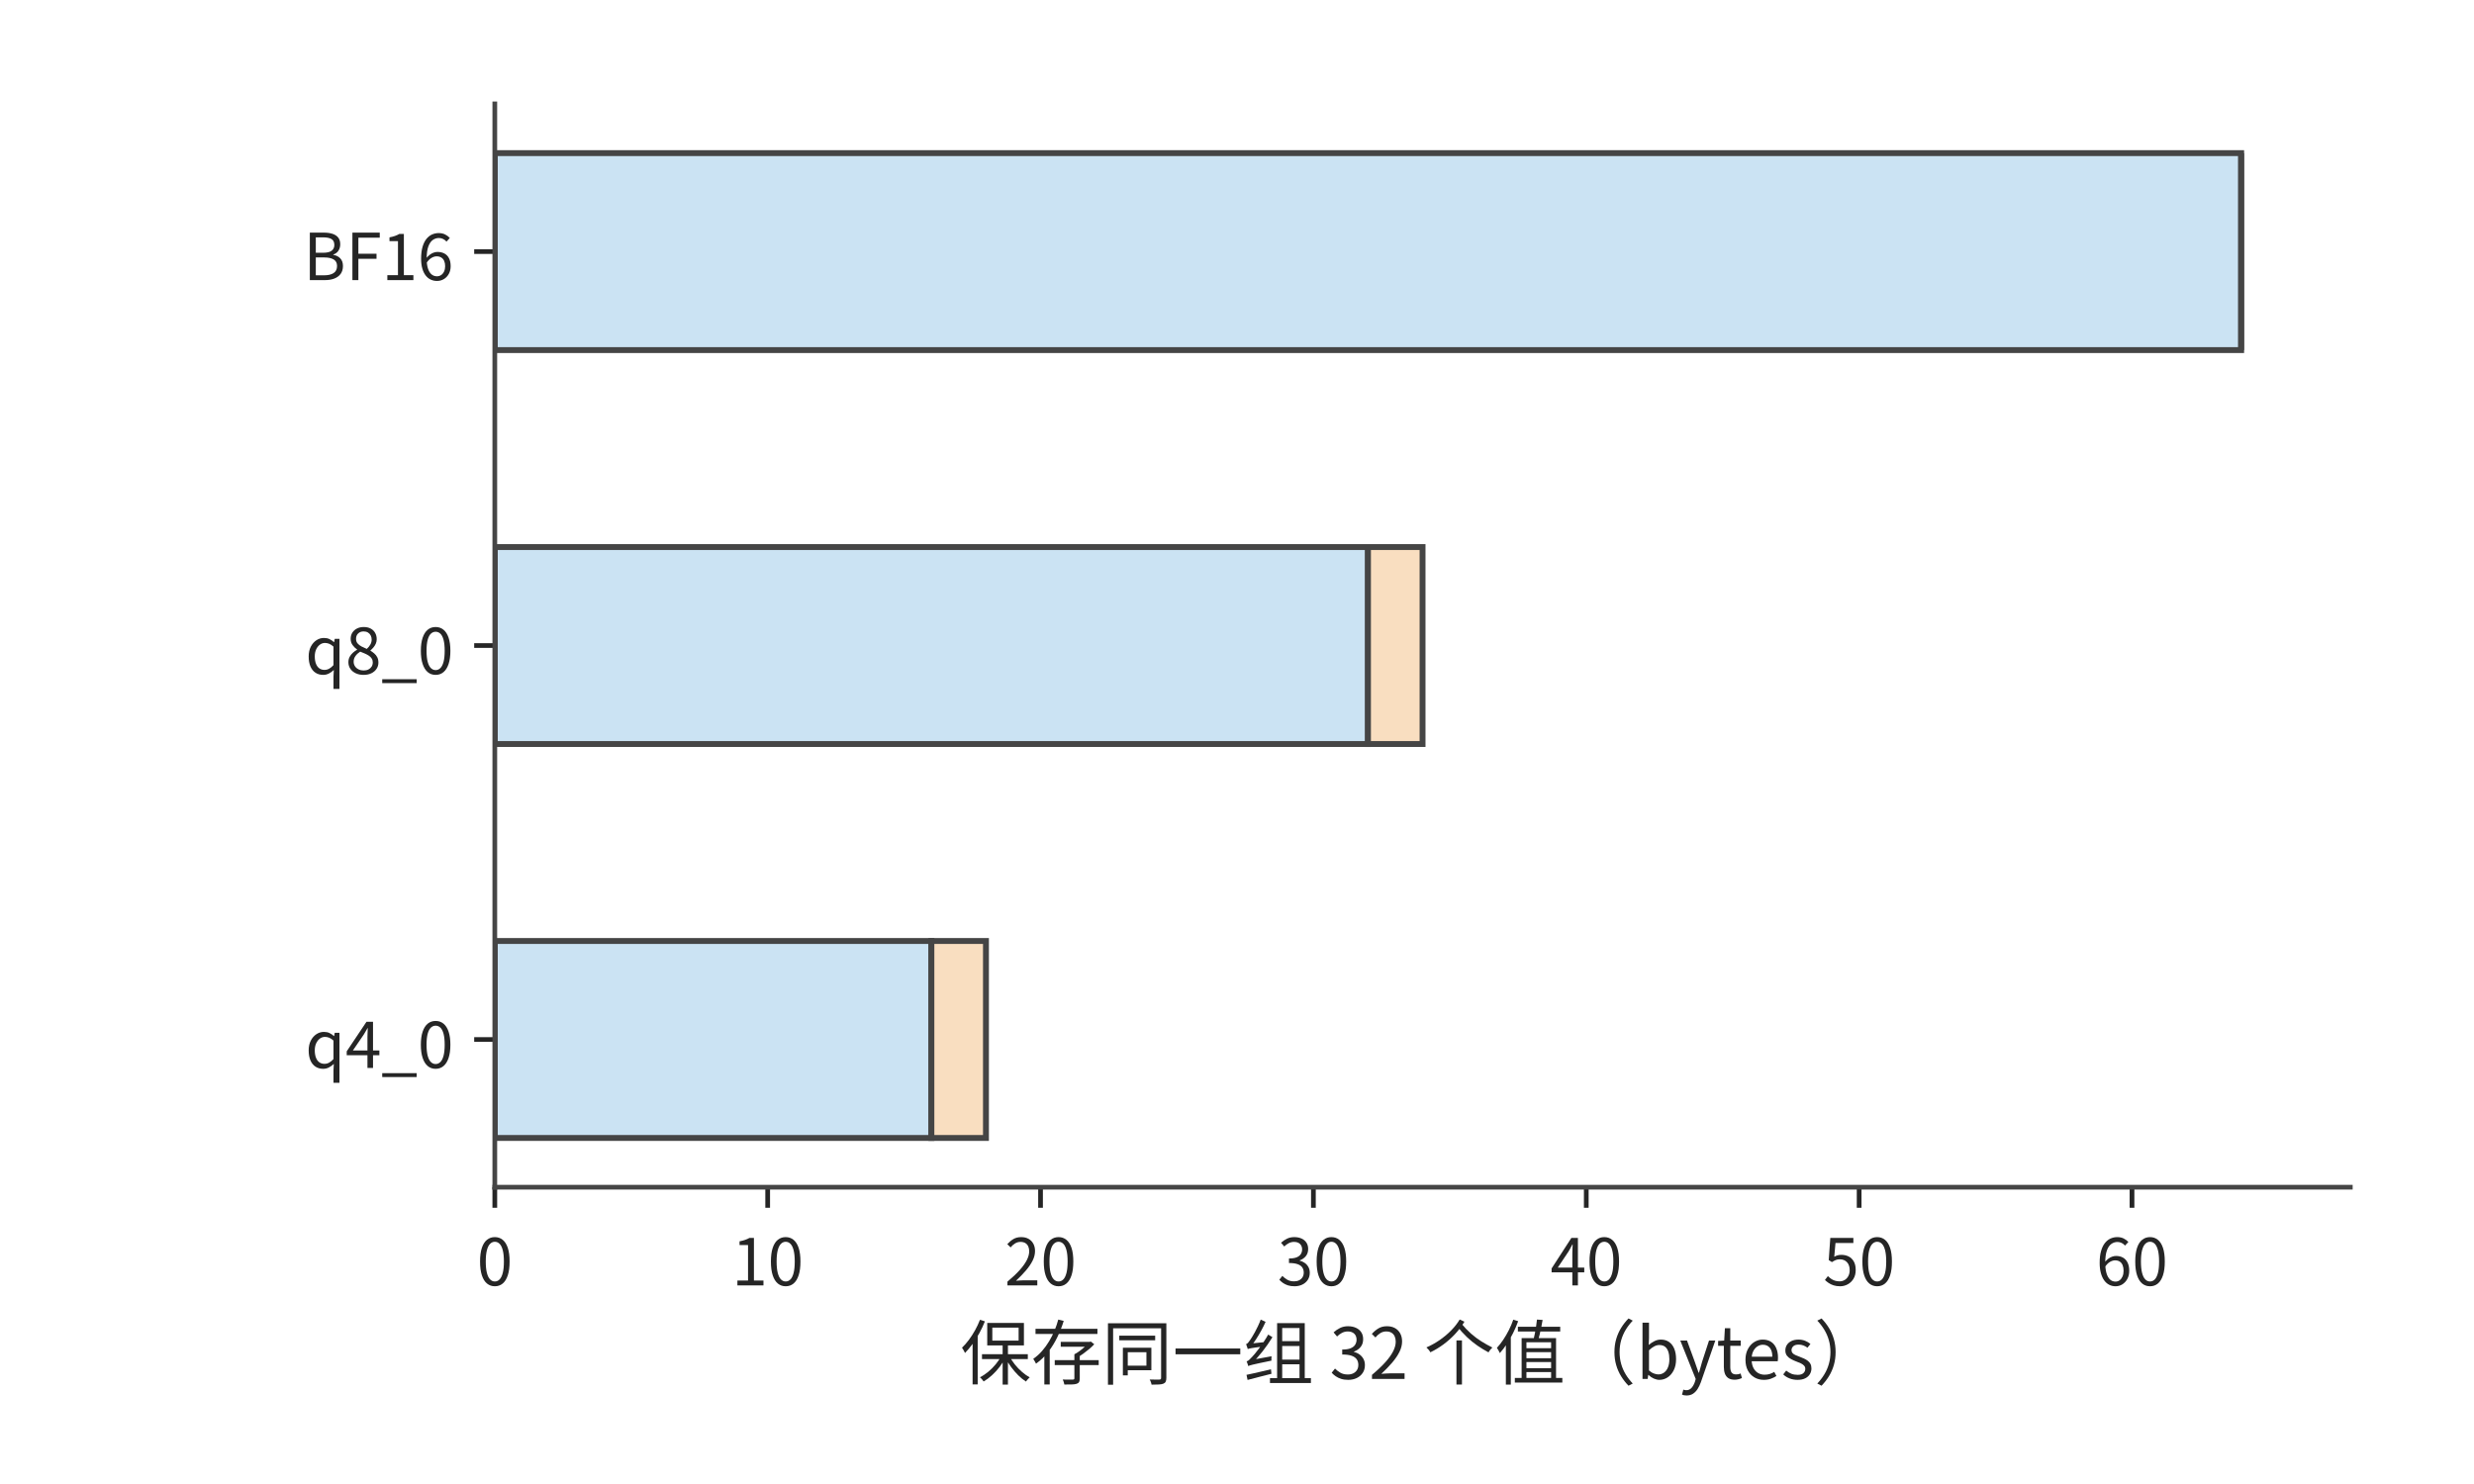
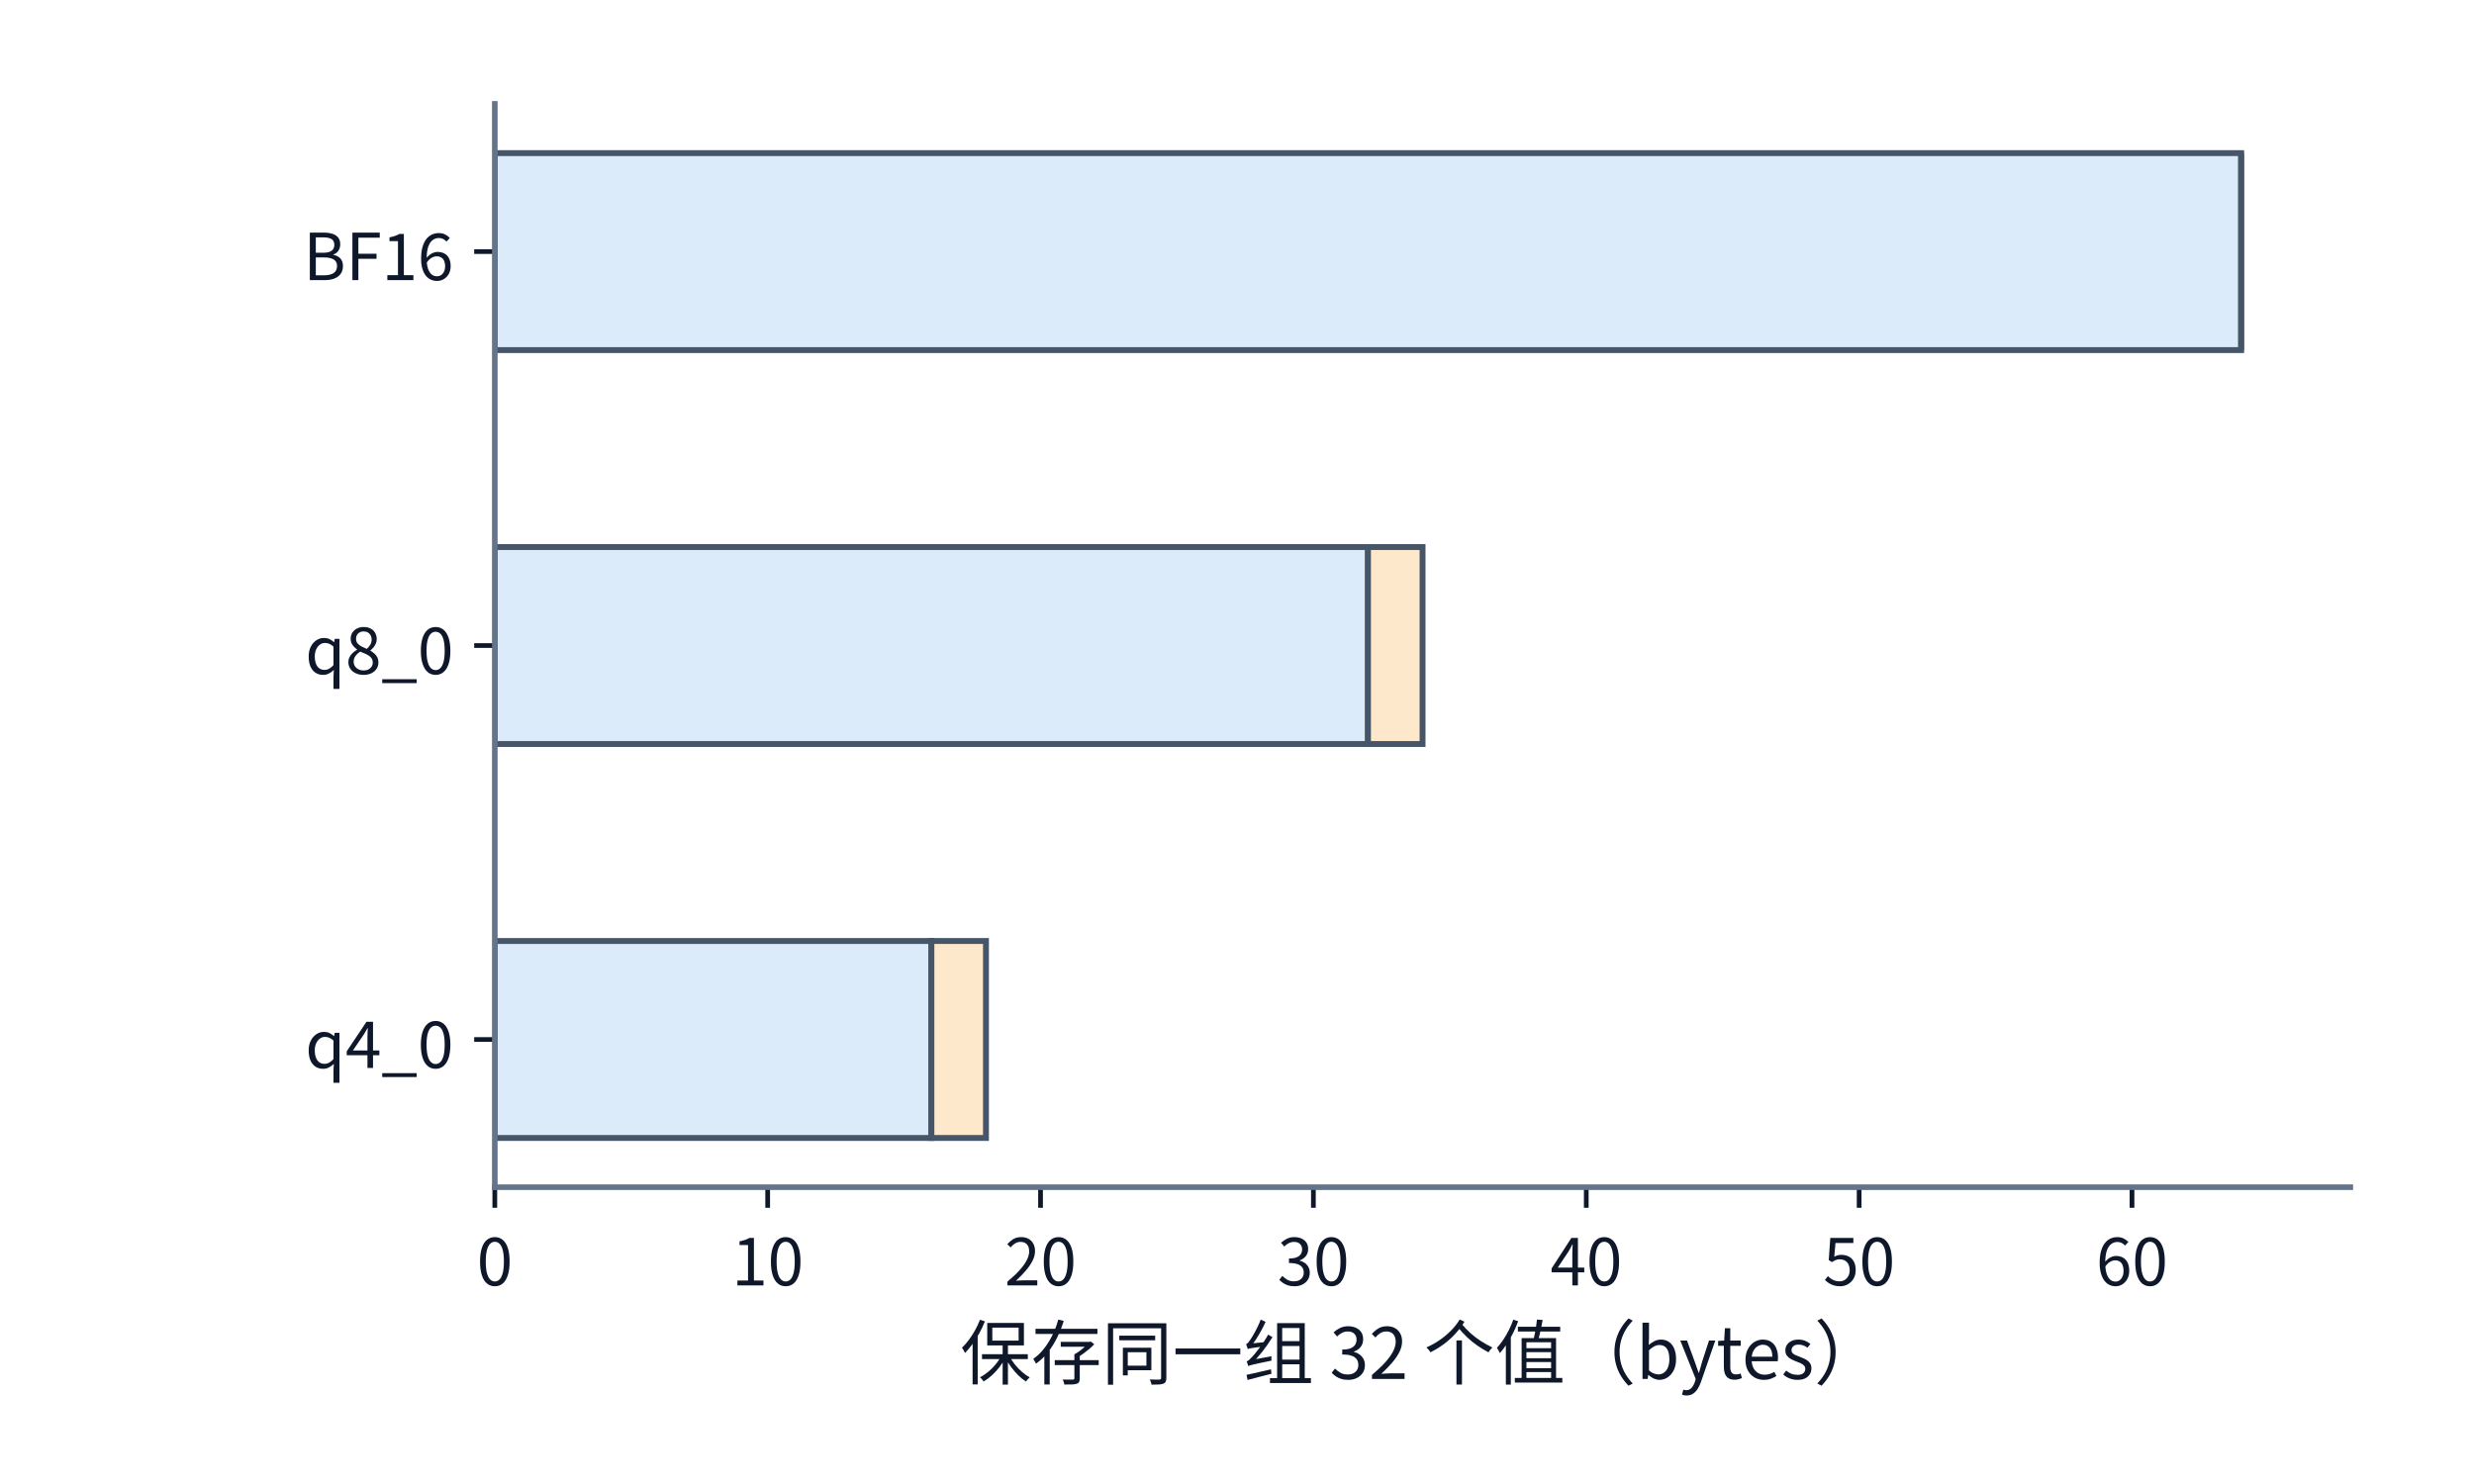
<svg xmlns="http://www.w3.org/2000/svg" xmlns:xlink="http://www.w3.org/1999/xlink" width="420pt" height="252pt" viewBox="0 0 420 252" version="1.1">
  <defs>
    <style type="text/css">*{stroke-linejoin: round; stroke-linecap: butt}</style>
  </defs>
  <g id="figure_1">
    <g id="patch_1">
      <path d="M 0 252  L 420 252  L 420 0  L 0 0  z " style="fill: #ffffff" />
    </g>
    <g id="axes_1">
      <g id="patch_2">
        <path d="M 84 201.6  L 399 201.6  L 399 17.64  L 84 17.64  z " style="fill: #ffffff" />
      </g>
      <g id="patch_3">
-         <path d="M 84 26.002  L 380.471 26.002  L 380.471 59.449  L 84 59.449  z " clip-path="url(#p5c43a57683)" style="fill: #cbe3f3; stroke: #454545; stroke-linejoin: miter" />
+         <path d="M 84 26.002  L 380.471 26.002  L 380.471 59.449  L 84 59.449  z " clip-path="url(#p5c43a57683)" style="fill: #dcebfa; stroke: #475569; stroke-linejoin: miter" />
      </g>
      <g id="patch_4">
-         <path d="M 380.471 26.002  L 380.471 26.002  L 380.471 59.449  L 380.471 59.449  z " clip-path="url(#p5c43a57683)" style="fill: #f9dec0; stroke: #454545; stroke-linejoin: miter" />
+         <path d="M 380.471 26.002  L 380.471 26.002  L 380.471 59.449  L 380.471 59.449  z " clip-path="url(#p5c43a57683)" style="fill: #fde8cc; stroke: #475569; stroke-linejoin: miter" />
      </g>
      <g id="patch_5">
-         <path d="M 84 92.896  L 232.235 92.896  L 232.235 126.344  L 84 126.344  z " clip-path="url(#p5c43a57683)" style="fill: #cbe3f3; stroke: #454545; stroke-linejoin: miter" />
+         <path d="M 84 92.896  L 232.235 92.896  L 232.235 126.344  L 84 126.344  z " clip-path="url(#p5c43a57683)" style="fill: #dcebfa; stroke: #475569; stroke-linejoin: miter" />
      </g>
      <g id="patch_6">
-         <path d="M 232.235 92.896  L 241.5 92.896  L 241.5 126.344  L 232.235 126.344  z " clip-path="url(#p5c43a57683)" style="fill: #f9dec0; stroke: #454545; stroke-linejoin: miter" />
+         <path d="M 232.235 92.896  L 241.5 92.896  L 241.5 126.344  L 232.235 126.344  z " clip-path="url(#p5c43a57683)" style="fill: #fde8cc; stroke: #475569; stroke-linejoin: miter" />
      </g>
      <g id="patch_7">
-         <path d="M 84 159.791  L 158.118 159.791  L 158.118 193.238  L 84 193.238  z " clip-path="url(#p5c43a57683)" style="fill: #cbe3f3; stroke: #454545; stroke-linejoin: miter" />
+         <path d="M 84 159.791  L 158.118 159.791  L 158.118 193.238  L 84 193.238  z " clip-path="url(#p5c43a57683)" style="fill: #dcebfa; stroke: #475569; stroke-linejoin: miter" />
      </g>
      <g id="patch_8">
-         <path d="M 158.118 159.791  L 167.382 159.791  L 167.382 193.238  L 158.118 193.238  z " clip-path="url(#p5c43a57683)" style="fill: #f9dec0; stroke: #454545; stroke-linejoin: miter" />
+         <path d="M 158.118 159.791  L 167.382 159.791  L 167.382 193.238  L 158.118 193.238  z " clip-path="url(#p5c43a57683)" style="fill: #fde8cc; stroke: #475569; stroke-linejoin: miter" />
      </g>
      <g id="matplotlib.axis_1">
        <g id="xtick_1">
          <g id="line2d_1">
            <defs>
-               <path id="mc25056cf30" d="M 0 0  L 0 3.5  " style="stroke: #252525; stroke-width: 0.8" />
+               <path id="m482b27ca8f" d="M 0 0  L 0 3.5  " style="stroke: #0f172a; stroke-width: 0.8" />
            </defs>
            <g>
-               <use xlink:href="#mc25056cf30" x="84" y="201.6" style="fill: #252525; stroke: #252525; stroke-width: 0.8" />
+               <use xlink:href="#m482b27ca8f" x="84" y="201.6" style="fill: #0f172a; stroke: #0f172a; stroke-width: 0.8" />
            </g>
          </g>
          <g id="text_1">
-             <g style="fill: #252525" transform="translate(80.9475 218.28) scale(0.11 -0.11)">
+             <g style="fill: #0f172a" transform="translate(80.9475 218.28) scale(0.11 -0.11)">
              <defs>
                <path id="SourceHanSansCN-Regular-11" d="M 1779 -83  Q 1338 -83 1008 185  Q 678 454 499 998  Q 320 1542 320 2362  Q 320 3181 499 3715  Q 678 4250 1008 4512  Q 1338 4774 1779 4774  Q 2227 4774 2553 4508  Q 2880 4243 3059 3712  Q 3238 3181 3238 2362  Q 3238 1542 3059 998  Q 2880 454 2553 185  Q 2227 -83 1779 -83  z M 1779 390  Q 2048 390 2249 595  Q 2451 800 2563 1238  Q 2675 1677 2675 2362  Q 2675 3046 2563 3478  Q 2451 3910 2249 4112  Q 2048 4314 1779 4314  Q 1517 4314 1312 4112  Q 1107 3910 995 3478  Q 883 3046 883 2362  Q 883 1677 995 1238  Q 1107 800 1312 595  Q 1517 390 1779 390  z " transform="scale(0.015625)" />
              </defs>
              <use xlink:href="#SourceHanSansCN-Regular-11" />
            </g>
          </g>
        </g>
        <g id="xtick_2">
          <g id="line2d_2">
            <g>
-               <use xlink:href="#mc25056cf30" x="130.324" y="201.6" style="fill: #252525; stroke: #252525; stroke-width: 0.8" />
+               <use xlink:href="#m482b27ca8f" x="130.324" y="201.6" style="fill: #0f172a; stroke: #0f172a; stroke-width: 0.8" />
            </g>
          </g>
          <g id="text_2">
-             <g style="fill: #252525" transform="translate(124.2185 218.28) scale(0.11 -0.11)">
+             <g style="fill: #0f172a" transform="translate(124.2185 218.28) scale(0.11 -0.11)">
              <defs>
                <path id="SourceHanSansCN-Regular-12" d="M 563 0  L 563 486  L 1613 486  L 1613 3987  L 774 3987  L 774 4358  Q 1088 4416 1321 4499  Q 1555 4582 1747 4691  L 2195 4691  L 2195 486  L 3136 486  L 3136 0  L 563 0  z " transform="scale(0.015625)" />
              </defs>
              <use xlink:href="#SourceHanSansCN-Regular-12" />
              <use xlink:href="#SourceHanSansCN-Regular-11" transform="translate(55.5 0)" />
            </g>
          </g>
        </g>
        <g id="xtick_3">
          <g id="line2d_3">
            <g>
-               <use xlink:href="#mc25056cf30" x="176.647" y="201.6" style="fill: #252525; stroke: #252525; stroke-width: 0.8" />
+               <use xlink:href="#m482b27ca8f" x="176.647" y="201.6" style="fill: #0f172a; stroke: #0f172a; stroke-width: 0.8" />
            </g>
          </g>
          <g id="text_3">
-             <g style="fill: #252525" transform="translate(170.5421 218.28) scale(0.11 -0.11)">
+             <g style="fill: #0f172a" transform="translate(170.5421 218.28) scale(0.11 -0.11)">
              <defs>
                <path id="SourceHanSansCN-Regular-13" d="M 282 0  L 282 371  Q 1030 998 1504 1529  Q 1978 2061 2205 2518  Q 2432 2976 2432 3373  Q 2432 3642 2339 3853  Q 2246 4064 2054 4182  Q 1862 4301 1568 4301  Q 1280 4301 1033 4147  Q 787 3994 595 3757  L 269 4077  Q 550 4390 873 4582  Q 1197 4774 1638 4774  Q 2061 4774 2365 4604  Q 2669 4435 2838 4124  Q 3008 3814 3008 3398  Q 3008 2925 2768 2445  Q 2528 1965 2105 1472  Q 1683 979 1126 461  Q 1312 474 1517 490  Q 1722 506 1894 506  L 3232 506  L 3232 0  L 282 0  z " transform="scale(0.015625)" />
              </defs>
              <use xlink:href="#SourceHanSansCN-Regular-13" />
              <use xlink:href="#SourceHanSansCN-Regular-11" transform="translate(55.5 0)" />
            </g>
          </g>
        </g>
        <g id="xtick_4">
          <g id="line2d_4">
            <g>
-               <use xlink:href="#mc25056cf30" x="222.971" y="201.6" style="fill: #252525; stroke: #252525; stroke-width: 0.8" />
+               <use xlink:href="#m482b27ca8f" x="222.971" y="201.6" style="fill: #0f172a; stroke: #0f172a; stroke-width: 0.8" />
            </g>
          </g>
          <g id="text_4">
-             <g style="fill: #252525" transform="translate(216.8656 218.28) scale(0.11 -0.11)">
+             <g style="fill: #0f172a" transform="translate(216.8656 218.28) scale(0.11 -0.11)">
              <defs>
                <path id="SourceHanSansCN-Regular-14" d="M 1683 -83  Q 1318 -83 1040 6  Q 762 96 550 243  Q 339 390 186 563  L 486 941  Q 691 730 969 566  Q 1248 403 1645 403  Q 1926 403 2140 508  Q 2355 614 2476 809  Q 2598 1005 2598 1274  Q 2598 1555 2460 1766  Q 2323 1978 2003 2096  Q 1683 2214 1139 2214  L 1139 2662  Q 1626 2662 1907 2780  Q 2189 2899 2313 3104  Q 2438 3309 2438 3558  Q 2438 3898 2227 4099  Q 2016 4301 1645 4301  Q 1363 4301 1116 4173  Q 870 4045 672 3846  L 358 4218  Q 627 4461 944 4617  Q 1261 4774 1664 4774  Q 2061 4774 2371 4636  Q 2682 4499 2858 4236  Q 3034 3974 3034 3603  Q 3034 3174 2803 2892  Q 2573 2611 2202 2477  L 2202 2445  Q 2477 2381 2701 2221  Q 2925 2061 3059 1817  Q 3194 1574 3194 1254  Q 3194 838 2989 537  Q 2784 237 2445 77  Q 2106 -83 1683 -83  z " transform="scale(0.015625)" />
              </defs>
              <use xlink:href="#SourceHanSansCN-Regular-14" />
              <use xlink:href="#SourceHanSansCN-Regular-11" transform="translate(55.5 0)" />
            </g>
          </g>
        </g>
        <g id="xtick_5">
          <g id="line2d_5">
            <g>
-               <use xlink:href="#mc25056cf30" x="269.294" y="201.6" style="fill: #252525; stroke: #252525; stroke-width: 0.8" />
+               <use xlink:href="#m482b27ca8f" x="269.294" y="201.6" style="fill: #0f172a; stroke: #0f172a; stroke-width: 0.8" />
            </g>
          </g>
          <g id="text_5">
-             <g style="fill: #252525" transform="translate(263.1891 218.28) scale(0.11 -0.11)">
+             <g style="fill: #0f172a" transform="translate(263.1891 218.28) scale(0.11 -0.11)">
              <defs>
                <path id="SourceHanSansCN-Regular-15" d="M 2176 0  L 2176 3200  Q 2176 3373 2189 3622  Q 2202 3872 2208 4051  L 2182 4051  Q 2093 3885 2000 3709  Q 1907 3533 1805 3360  L 736 1760  L 3354 1760  L 3354 1293  L 128 1293  L 128 1677  L 2080 4691  L 2726 4691  L 2726 0  L 2176 0  z " transform="scale(0.015625)" />
              </defs>
              <use xlink:href="#SourceHanSansCN-Regular-15" />
              <use xlink:href="#SourceHanSansCN-Regular-11" transform="translate(55.5 0)" />
            </g>
          </g>
        </g>
        <g id="xtick_6">
          <g id="line2d_6">
            <g>
-               <use xlink:href="#mc25056cf30" x="315.618" y="201.6" style="fill: #252525; stroke: #252525; stroke-width: 0.8" />
+               <use xlink:href="#m482b27ca8f" x="315.618" y="201.6" style="fill: #0f172a; stroke: #0f172a; stroke-width: 0.8" />
            </g>
          </g>
          <g id="text_6">
-             <g style="fill: #252525" transform="translate(309.5126 218.28) scale(0.11 -0.11)">
+             <g style="fill: #0f172a" transform="translate(309.5126 218.28) scale(0.11 -0.11)">
              <defs>
                <path id="SourceHanSansCN-Regular-16" d="M 1677 -83  Q 1312 -83 1033 6  Q 755 96 547 237  Q 339 378 173 538  L 467 922  Q 602 787 765 668  Q 928 550 1139 476  Q 1350 403 1619 403  Q 1894 403 2121 537  Q 2349 672 2483 921  Q 2618 1171 2618 1510  Q 2618 2010 2352 2294  Q 2086 2579 1645 2579  Q 1414 2579 1241 2508  Q 1069 2438 864 2304  L 550 2502  L 704 4691  L 2982 4691  L 2982 4192  L 1216 4192  L 1094 2835  Q 1248 2925 1417 2973  Q 1587 3021 1798 3021  Q 2189 3021 2509 2864  Q 2829 2707 3021 2374  Q 3213 2042 3213 1523  Q 3213 1011 2992 652  Q 2771 294 2419 105  Q 2067 -83 1677 -83  z " transform="scale(0.015625)" />
              </defs>
              <use xlink:href="#SourceHanSansCN-Regular-16" />
              <use xlink:href="#SourceHanSansCN-Regular-11" transform="translate(55.5 0)" />
            </g>
          </g>
        </g>
        <g id="xtick_7">
          <g id="line2d_7">
            <g>
-               <use xlink:href="#mc25056cf30" x="361.941" y="201.6" style="fill: #252525; stroke: #252525; stroke-width: 0.8" />
+               <use xlink:href="#m482b27ca8f" x="361.941" y="201.6" style="fill: #0f172a; stroke: #0f172a; stroke-width: 0.8" />
            </g>
          </g>
          <g id="text_7">
-             <g style="fill: #252525" transform="translate(355.8362 218.28) scale(0.11 -0.11)">
+             <g style="fill: #0f172a" transform="translate(355.8362 218.28) scale(0.11 -0.11)">
              <defs>
                <path id="SourceHanSansCN-Regular-17" d="M 1926 -83  Q 1594 -83 1306 61  Q 1018 205 806 496  Q 595 787 476 1222  Q 358 1658 358 2240  Q 358 2925 499 3411  Q 640 3898 883 4198  Q 1126 4499 1440 4636  Q 1754 4774 2093 4774  Q 2458 4774 2726 4640  Q 2995 4506 3194 4294  L 2861 3936  Q 2726 4102 2528 4198  Q 2330 4294 2118 4294  Q 1786 4294 1510 4099  Q 1235 3904 1072 3456  Q 909 3008 909 2240  Q 909 1638 1027 1222  Q 1146 806 1373 592  Q 1600 378 1926 378  Q 2157 378 2333 512  Q 2509 646 2614 886  Q 2720 1126 2720 1440  Q 2720 1760 2627 1993  Q 2534 2227 2348 2352  Q 2163 2477 1875 2477  Q 1651 2477 1388 2333  Q 1126 2189 890 1837  L 870 2298  Q 1018 2490 1197 2627  Q 1376 2765 1577 2838  Q 1779 2912 1971 2912  Q 2368 2912 2659 2749  Q 2950 2586 3113 2259  Q 3277 1933 3277 1440  Q 3277 986 3091 643  Q 2906 301 2602 109  Q 2298 -83 1926 -83  z " transform="scale(0.015625)" />
              </defs>
              <use xlink:href="#SourceHanSansCN-Regular-17" />
              <use xlink:href="#SourceHanSansCN-Regular-11" transform="translate(55.5 0)" />
            </g>
          </g>
        </g>
        <g id="text_8">
-           <g style="fill: #252525" transform="translate(163.0378 234.16) scale(0.12 -0.12)">
+           <g style="fill: #0f172a" transform="translate(163.0378 234.16) scale(0.12 -0.12)">
            <defs>
              <path id="SourceHanSansCN-Regular-2429" d="M 4307 3181  L 4307 -512  L 3827 -512  L 3827 3181  L 4307 3181  z M 6106 2240  L 6106 1798  L 1958 1798  L 1958 2240  L 6106 2240  z M 4448 2061  Q 4640 1677 4934 1309  Q 5229 941 5581 637  Q 5933 333 6278 141  Q 6227 96 6160 29  Q 6093 -38 6035 -108  Q 5978 -179 5939 -237  Q 5587 -13 5238 332  Q 4890 678 4589 1088  Q 4288 1498 4077 1920  L 4448 2061  z M 4096 1958  Q 3878 1517 3558 1097  Q 3238 678 2864 336  Q 2490 -6 2106 -230  Q 2067 -166 2009 -99  Q 1952 -32 1891 38  Q 1830 109 1773 154  Q 2150 339 2521 646  Q 2893 954 3203 1331  Q 3514 1709 3718 2099  L 4096 1958  z M 2893 3469  L 5274 3469  L 5274 4646  L 2893 4646  L 2893 3469  z M 5754 5075  L 5754 3034  L 2432 3034  L 2432 5075  L 5754 5075  z M 2221 5216  Q 2010 4678 1722 4153  Q 1434 3629 1101 3168  Q 768 2707 416 2349  Q 397 2406 349 2496  Q 301 2586 246 2678  Q 192 2771 147 2829  Q 467 3130 768 3536  Q 1069 3942 1328 4406  Q 1587 4870 1773 5357  L 2221 5216  z M 1107 -493  L 1107 3706  L 1555 4160  L 1568 4154  L 1568 -493  L 1107 -493  z " transform="scale(0.015625)" />
              <path id="SourceHanSansCN-Regular-2f8d" d="M 6125 1702  L 6125 1254  L 2144 1254  L 2144 1702  L 6125 1702  z M 5325 3360  L 5325 2918  L 2688 2918  L 2688 3360  L 5325 3360  z M 4410 58  Q 4410 -154 4355 -266  Q 4301 -378 4141 -435  Q 3974 -493 3702 -499  Q 3430 -506 3014 -506  Q 3002 -403 2960 -278  Q 2918 -154 2867 -51  Q 3078 -58 3267 -61  Q 3456 -64 3593 -61  Q 3731 -58 3789 -58  Q 3872 -51 3897 -25  Q 3923 0 3923 64  L 3923 2234  L 4410 2234  L 4410 58  z M 5318 3360  L 5414 3386  L 5722 3142  Q 5523 2925 5264 2707  Q 5005 2490 4729 2291  Q 4454 2093 4192 1946  Q 4141 2016 4064 2099  Q 3987 2182 3923 2234  Q 4160 2355 4403 2534  Q 4646 2714 4854 2906  Q 5062 3098 5197 3264  L 5197 3360  L 5318 3360  z M 6010 4538  L 6010 4077  L 403 4077  L 403 4538  L 6010 4538  z M 2957 5254  Q 2733 4525 2390 3808  Q 2048 3091 1568 2464  Q 1088 1837 448 1382  Q 422 1440 377 1520  Q 333 1600 285 1680  Q 237 1760 198 1818  Q 640 2125 995 2531  Q 1350 2938 1632 3408  Q 1914 3878 2122 4377  Q 2330 4877 2464 5376  L 2957 5254  z M 1690 2758  L 1690 -499  L 1203 -499  L 1203 2758  L 1690 2758  z " transform="scale(0.015625)" />
              <path id="SourceHanSansCN-Regular-284e" d="M 4838 3917  L 4838 3501  L 1587 3501  L 1587 3917  L 4838 3917  z M 2355 2829  L 2355 326  L 1914 326  L 1914 2829  L 2355 2829  z M 4493 2829  L 4493 787  L 2150 787  L 2150 1203  L 4045 1203  L 4045 2419  L 2150 2419  L 2150 2829  L 4493 2829  z M 5670 5043  L 5670 4589  L 1030 4589  L 1030 -525  L 563 -525  L 563 5043  L 5670 5043  z M 5850 96  Q 5850 -122 5789 -246  Q 5728 -371 5581 -429  Q 5440 -486 5181 -502  Q 4922 -518 4512 -518  Q 4506 -454 4477 -368  Q 4448 -282 4413 -195  Q 4378 -109 4339 -51  Q 4640 -58 4889 -58  Q 5139 -58 5222 -58  Q 5312 -51 5344 -16  Q 5376 19 5376 102  L 5376 5043  L 5850 5043  L 5850 96  z " transform="scale(0.015625)" />
              <path id="SourceHanSansCN-Regular-224c" d="M 6144 2758  L 6144 2234  L 282 2234  L 282 2758  L 6144 2758  z " transform="scale(0.015625)" />
              <path id="SourceHanSansCN-Regular-52d5" d="M 6138 70  L 6138 -371  L 2432 -371  L 2432 70  L 6138 70  z M 5421 3424  L 5421 2982  L 3328 2982  L 3328 3424  L 5421 3424  z M 5427 1754  L 5427 1325  L 3334 1325  L 3334 1754  L 5427 1754  z M 5581 5056  L 5581 -160  L 5107 -160  L 5107 4614  L 3539 4614  L 3539 -160  L 3078 -160  L 3078 5056  L 5581 5056  z M 467 1165  Q 454 1216 428 1293  Q 403 1370 374 1453  Q 346 1536 314 1594  Q 422 1613 547 1725  Q 672 1837 832 2016  Q 915 2099 1081 2300  Q 1248 2502 1453 2777  Q 1658 3053 1872 3369  Q 2086 3686 2272 4019  L 2656 3782  Q 2246 3117 1760 2496  Q 1274 1875 787 1414  L 787 1402  Q 787 1402 739 1379  Q 691 1357 627 1321  Q 563 1286 515 1244  Q 467 1203 467 1165  z M 442 1542  L 678 1709  L 2573 2054  Q 2560 1958 2560 1843  Q 2560 1728 2566 1658  Q 1914 1523 1520 1440  Q 1126 1357 915 1305  Q 704 1254 611 1225  Q 518 1197 467 1165  L 442 1542  z M 422 2707  Q 410 2752 381 2835  Q 352 2918 323 3004  Q 294 3091 269 3155  Q 358 3174 451 3280  Q 544 3386 653 3552  Q 704 3629 819 3811  Q 934 3994 1072 4246  Q 1210 4499 1347 4790  Q 1485 5082 1594 5376  L 2035 5171  Q 1856 4768 1638 4374  Q 1421 3981 1187 3616  Q 954 3251 710 2963  L 710 2950  Q 710 2950 668 2928  Q 627 2906 566 2864  Q 506 2822 464 2784  Q 422 2746 422 2707  z M 410 3053  L 640 3200  L 1920 3334  Q 1901 3245 1891 3133  Q 1882 3021 1888 2950  Q 1446 2893 1174 2854  Q 902 2816 752 2790  Q 602 2765 531 2745  Q 461 2726 422 2707  L 410 3053  z M 307 371  Q 589 429 947 509  Q 1306 589 1709 685  Q 2112 781 2522 877  L 2566 467  Q 1997 320 1424 176  Q 851 32 403 -90  L 307 371  z " transform="scale(0.015625)" />
              <path id="SourceHanSansCN-Regular-1" transform="scale(0.015625)" />
              <path id="SourceHanSansCN-Regular-2276" d="M 3667 5184  Q 3315 4602 2832 4080  Q 2349 3558 1773 3132  Q 1197 2707 582 2413  Q 525 2522 425 2643  Q 326 2765 224 2854  Q 832 3117 1398 3504  Q 1965 3891 2441 4371  Q 2918 4851 3238 5382  L 3667 5184  z M 3379 5030  Q 3808 4506 4262 4106  Q 4717 3706 5203 3402  Q 5690 3098 6202 2842  Q 6106 2765 6006 2643  Q 5907 2522 5850 2406  Q 5331 2682 4848 3014  Q 4365 3347 3897 3788  Q 3430 4230 2963 4819  L 3379 5030  z M 3443 3488  L 3443 -506  L 2944 -506  L 2944 3488  L 3443 3488  z " transform="scale(0.015625)" />
              <path id="SourceHanSansCN-Regular-2488" d="M 5939 4723  L 5939 4294  L 2106 4294  L 2106 4723  L 5939 4723  z M 6131 90  L 6131 -326  L 1830 -326  L 1830 90  L 6131 90  z M 5562 3699  L 5562 -26  L 5114 -26  L 5114 3322  L 2880 3322  L 2880 -26  L 2445 -26  L 2445 3699  L 5562 3699  z M 5216 2784  L 5216 2426  L 2746 2426  L 2746 2784  L 5216 2784  z M 5312 1875  L 5312 1530  L 2739 1530  L 2739 1875  L 5312 1875  z M 5229 973  L 5229 621  L 2739 621  L 2739 973  L 5229 973  z M 4346 5344  Q 4294 5037 4227 4704  Q 4160 4371 4089 4067  Q 4019 3763 3949 3533  L 3526 3584  Q 3590 3814 3648 4134  Q 3706 4454 3757 4780  Q 3808 5107 3834 5376  L 4346 5344  z M 2131 5229  Q 1939 4691 1676 4163  Q 1414 3635 1107 3171  Q 800 2707 474 2342  Q 448 2400 400 2489  Q 352 2579 301 2668  Q 250 2758 205 2816  Q 499 3130 774 3539  Q 1050 3949 1286 4416  Q 1523 4883 1690 5370  L 2131 5229  z M 1459 4147  L 1466 4141  L 1466 -512  L 1018 -512  L 1018 3693  L 1459 4147  z " transform="scale(0.015625)" />
              <path id="SourceHanSansCN-Regular-7463" d="M 4448 2432  Q 4448 3059 4605 3603  Q 4762 4147 5050 4617  Q 5338 5088 5722 5478  L 6106 5280  Q 5741 4902 5472 4457  Q 5203 4013 5059 3510  Q 4915 3008 4915 2432  Q 4915 1862 5059 1356  Q 5203 851 5472 409  Q 5741 -32 6106 -416  L 5722 -614  Q 5338 -218 5050 249  Q 4762 717 4605 1264  Q 4448 1811 4448 2432  z " transform="scale(0.015625)" />
              <path id="SourceHanSansCN-Regular-43" d="M 2118 -83  Q 1882 -83 1619 32  Q 1357 147 1133 358  L 1107 358  L 1056 0  L 589 0  L 589 5094  L 1178 5094  L 1178 3699  L 1152 3078  Q 1389 3283 1670 3424  Q 1952 3565 2246 3565  Q 2694 3565 3001 3344  Q 3309 3123 3469 2726  Q 3629 2330 3629 1792  Q 3629 1203 3414 780  Q 3200 358 2857 137  Q 2515 -83 2118 -83  z M 2022 410  Q 2310 410 2537 573  Q 2765 736 2893 1046  Q 3021 1357 3021 1786  Q 3021 2170 2928 2461  Q 2835 2752 2636 2912  Q 2438 3072 2099 3072  Q 1882 3072 1651 2950  Q 1421 2829 1178 2598  L 1178 768  Q 1402 570 1629 490  Q 1856 410 2022 410  z " transform="scale(0.015625)" />
              <path id="SourceHanSansCN-Regular-5a" d="M 646 -1498  Q 525 -1498 422 -1478  Q 320 -1459 237 -1421  L 358 -966  Q 422 -992 489 -1005  Q 557 -1018 621 -1018  Q 915 -1018 1104 -803  Q 1293 -589 1402 -269  L 1478 -6  L 83 3475  L 691 3475  L 1395 1549  Q 1478 1318 1564 1062  Q 1651 806 1741 563  L 1773 563  Q 1843 806 1916 1059  Q 1990 1312 2054 1549  L 2682 3475  L 3251 3475  L 1946 -294  Q 1824 -634 1651 -906  Q 1478 -1178 1235 -1338  Q 992 -1498 646 -1498  z " transform="scale(0.015625)" />
              <path id="SourceHanSansCN-Regular-55" d="M 1677 -70  Q 1312 -70 1094 77  Q 877 224 784 486  Q 691 749 691 1094  L 691 3002  L 173 3002  L 173 3443  L 723 3475  L 787 4595  L 1274 4595  L 1274 3475  L 2221 3475  L 2221 3002  L 1274 3002  L 1274 1082  Q 1274 755 1392 582  Q 1510 410 1811 410  Q 1907 410 2006 429  Q 2106 448 2208 499  L 2330 83  Q 2195 19 2022 -25  Q 1850 -70 1677 -70  z " transform="scale(0.015625)" />
              <path id="SourceHanSansCN-Regular-46" d="M 1997 -83  Q 1530 -83 1152 134  Q 774 352 553 758  Q 333 1165 333 1734  Q 333 2163 461 2499  Q 589 2835 809 3075  Q 1030 3315 1312 3440  Q 1594 3565 1888 3565  Q 2336 3565 2643 3366  Q 2950 3168 3113 2800  Q 3277 2432 3277 1933  Q 3277 1837 3270 1753  Q 3264 1670 3251 1600  L 755 1600  L 749 2016  L 2765 2016  Q 2765 2541 2537 2819  Q 2310 3098 1901 3098  Q 1658 3098 1424 2954  Q 1190 2810 1036 2512  Q 883 2214 890 1741  Q 896 1293 1056 989  Q 1216 685 1481 534  Q 1747 384 2061 384  Q 2317 384 2534 451  Q 2752 518 2938 640  L 3136 269  Q 2912 122 2630 19  Q 2349 -83 1997 -83  z " transform="scale(0.015625)" />
              <path id="SourceHanSansCN-Regular-54" d="M 1498 -83  Q 1114 -83 778 48  Q 442 179 205 410  L 474 755  Q 698 570 944 470  Q 1190 371 1517 371  Q 1862 371 2032 528  Q 2202 685 2202 915  Q 2202 1094 2086 1212  Q 1971 1331 1795 1414  Q 1619 1498 1421 1568  Q 1165 1664 928 1789  Q 691 1914 544 2102  Q 397 2291 397 2579  Q 397 2861 537 3081  Q 678 3302 947 3433  Q 1216 3565 1594 3565  Q 1914 3565 2192 3453  Q 2470 3341 2669 3168  L 2400 2829  Q 2221 2963 2025 3036  Q 1830 3110 1600 3110  Q 1267 3110 1110 2956  Q 954 2803 954 2605  Q 954 2451 1050 2342  Q 1146 2234 1315 2160  Q 1485 2086 1690 2010  Q 1901 1933 2089 1846  Q 2278 1760 2432 1641  Q 2586 1523 2672 1356  Q 2758 1190 2758 947  Q 2758 666 2614 429  Q 2470 192 2192 54  Q 1914 -83 1498 -83  z " transform="scale(0.015625)" />
              <path id="SourceHanSansCN-Regular-7464" d="M 1952 2432  Q 1952 1811 1795 1264  Q 1638 717 1350 249  Q 1062 -218 678 -614  L 294 -416  Q 659 -32 928 409  Q 1197 851 1341 1356  Q 1485 1862 1485 2432  Q 1485 3008 1341 3510  Q 1197 4013 928 4457  Q 659 4902 294 5280  L 678 5478  Q 1062 5088 1350 4617  Q 1638 4147 1795 3603  Q 1952 3059 1952 2432  z " transform="scale(0.015625)" />
            </defs>
            <use xlink:href="#SourceHanSansCN-Regular-2429" />
            <use xlink:href="#SourceHanSansCN-Regular-2f8d" transform="translate(100 0)" />
            <use xlink:href="#SourceHanSansCN-Regular-284e" transform="translate(200 0)" />
            <use xlink:href="#SourceHanSansCN-Regular-224c" transform="translate(300 0)" />
            <use xlink:href="#SourceHanSansCN-Regular-52d5" transform="translate(400 0)" />
            <use xlink:href="#SourceHanSansCN-Regular-1" transform="translate(500 0)" />
            <use xlink:href="#SourceHanSansCN-Regular-14" transform="translate(522.4062 0)" />
            <use xlink:href="#SourceHanSansCN-Regular-13" transform="translate(577.9062 0)" />
            <use xlink:href="#SourceHanSansCN-Regular-1" transform="translate(633.4062 0)" />
            <use xlink:href="#SourceHanSansCN-Regular-2276" transform="translate(655.8125 0)" />
            <use xlink:href="#SourceHanSansCN-Regular-2488" transform="translate(755.8125 0)" />
            <use xlink:href="#SourceHanSansCN-Regular-7463" transform="translate(855.8125 0)" />
            <use xlink:href="#SourceHanSansCN-Regular-43" transform="translate(955.8125 0)" />
            <use xlink:href="#SourceHanSansCN-Regular-5a" transform="translate(1017.203 0)" />
            <use xlink:href="#SourceHanSansCN-Regular-55" transform="translate(1069.297 0)" />
            <use xlink:href="#SourceHanSansCN-Regular-46" transform="translate(1105.5 0)" />
            <use xlink:href="#SourceHanSansCN-Regular-54" transform="translate(1160.906 0)" />
            <use xlink:href="#SourceHanSansCN-Regular-7464" transform="translate(1207.703 0)" />
          </g>
        </g>
      </g>
      <g id="matplotlib.axis_2">
        <g id="ytick_1">
          <g id="line2d_8">
            <defs>
-               <path id="mef55114493" d="M 0 0  L -3.5 0  " style="stroke: #252525; stroke-width: 0.8" />
+               <path id="m5db038af31" d="M 0 0  L -3.5 0  " style="stroke: #0f172a; stroke-width: 0.8" />
            </defs>
            <g>
-               <use xlink:href="#mef55114493" x="84" y="42.725" style="fill: #252525; stroke: #252525; stroke-width: 0.8" />
+               <use xlink:href="#m5db038af31" x="84" y="42.725" style="fill: #0f172a; stroke: #0f172a; stroke-width: 0.8" />
            </g>
          </g>
          <g id="text_9">
-             <g style="fill: #252525" transform="translate(51.49031 47.56546) scale(0.11 -0.11)">
+             <g style="fill: #0f172a" transform="translate(51.49031 47.56546) scale(0.11 -0.11)">
              <defs>
                <path id="SourceHanSansCN-Regular-23" d="M 646 0  L 646 4691  L 2035 4691  Q 2515 4691 2876 4576  Q 3238 4461 3443 4211  Q 3648 3962 3648 3546  Q 3648 3181 3472 2909  Q 3296 2637 2963 2528  L 2963 2496  Q 3398 2419 3657 2144  Q 3917 1869 3917 1395  Q 3917 928 3689 617  Q 3462 307 3062 153  Q 2662 0 2138 0  L 646 0  z M 1235 2701  L 1933 2701  Q 2541 2701 2803 2905  Q 3066 3110 3066 3469  Q 3066 3885 2787 4054  Q 2509 4224 1958 4224  L 1235 4224  L 1235 2701  z M 1235 474  L 2054 474  Q 2656 474 2995 698  Q 3334 922 3334 1395  Q 3334 1837 3001 2038  Q 2669 2240 2054 2240  L 1235 2240  L 1235 474  z " transform="scale(0.015625)" />
                <path id="SourceHanSansCN-Regular-27" d="M 646 0  L 646 4691  L 3347 4691  L 3347 4192  L 1235 4192  L 1235 2605  L 3027 2605  L 3027 2106  L 1235 2106  L 1235 0  L 646 0  z " transform="scale(0.015625)" />
                <path id="SourceHanSansCN-Regular-7786" d="M 563 0  L 563 486  L 1613 486  L 1613 3853  L 774 3853  L 774 4224  Q 1088 4282 1321 4365  Q 1555 4448 1747 4563  L 2195 4563  L 2195 486  L 3136 486  L 3136 0  L 563 0  z " transform="scale(0.015625)" />
                <path id="SourceHanSansCN-Regular-778b" d="M 1920 -83  Q 1581 -83 1293 51  Q 1005 186 793 461  Q 582 736 464 1149  Q 346 1562 346 2112  Q 346 2797 486 3280  Q 627 3763 870 4067  Q 1114 4371 1427 4508  Q 1741 4646 2080 4646  Q 2451 4646 2720 4508  Q 2989 4371 3181 4166  L 2854 3802  Q 2720 3968 2518 4064  Q 2317 4160 2106 4160  Q 1779 4160 1504 3968  Q 1229 3776 1062 3328  Q 896 2880 896 2112  Q 896 1549 1017 1161  Q 1139 774 1366 576  Q 1594 378 1914 378  Q 2144 378 2326 502  Q 2509 627 2614 851  Q 2720 1075 2720 1376  Q 2720 1677 2624 1894  Q 2528 2112 2339 2230  Q 2150 2349 1869 2349  Q 1645 2349 1382 2201  Q 1120 2054 883 1702  L 864 2163  Q 1011 2355 1190 2496  Q 1370 2637 1571 2710  Q 1773 2784 1958 2784  Q 2355 2784 2649 2627  Q 2944 2470 3104 2156  Q 3264 1843 3264 1376  Q 3264 941 3081 611  Q 2899 282 2592 99  Q 2285 -83 1920 -83  z " transform="scale(0.015625)" />
              </defs>
              <use xlink:href="#SourceHanSansCN-Regular-23" />
              <use xlink:href="#SourceHanSansCN-Regular-27" transform="translate(65.70312 0)" />
              <use xlink:href="#SourceHanSansCN-Regular-7786" transform="translate(120.9062 0)" />
              <use xlink:href="#SourceHanSansCN-Regular-778b" transform="translate(176.4062 0)" />
            </g>
          </g>
        </g>
        <g id="ytick_2">
          <g id="line2d_9">
            <g>
-               <use xlink:href="#mef55114493" x="84" y="109.62" style="fill: #252525; stroke: #252525; stroke-width: 0.8" />
+               <use xlink:href="#m5db038af31" x="84" y="109.62" style="fill: #0f172a; stroke: #0f172a; stroke-width: 0.8" />
            </g>
          </g>
          <g id="text_10">
-             <g style="fill: #252525" transform="translate(51.82031 114.46) scale(0.11 -0.11)">
+             <g style="fill: #0f172a" transform="translate(51.82031 114.46) scale(0.11 -0.11)">
              <defs>
                <path id="SourceHanSansCN-Regular-52" d="M 2790 -1466  L 2790 -230  L 2822 403  Q 2611 198 2345 57  Q 2080 -83 1773 -83  Q 1338 -83 1014 128  Q 691 339 515 745  Q 339 1152 339 1734  Q 339 2298 550 2707  Q 762 3117 1104 3341  Q 1446 3565 1843 3565  Q 2150 3565 2380 3459  Q 2611 3354 2842 3149  L 2854 3149  L 2912 3475  L 3379 3475  L 3379 -1466  L 2790 -1466  z M 1901 410  Q 2144 410 2361 528  Q 2579 646 2790 883  L 2790 2707  Q 2573 2906 2368 2989  Q 2163 3072 1946 3072  Q 1670 3072 1443 2902  Q 1216 2733 1078 2435  Q 941 2138 941 1741  Q 941 1325 1056 1024  Q 1171 723 1385 566  Q 1600 410 1901 410  z " transform="scale(0.015625)" />
                <path id="SourceHanSansCN-Regular-778d" d="M 1792 -83  Q 1357 -83 1017 77  Q 678 237 486 518  Q 294 800 294 1165  Q 294 1466 419 1699  Q 544 1933 742 2109  Q 941 2285 1152 2400  L 1152 2426  Q 896 2605 707 2864  Q 518 3123 518 3482  Q 518 3834 688 4096  Q 858 4358 1149 4502  Q 1440 4646 1805 4646  Q 2208 4646 2496 4492  Q 2784 4339 2937 4064  Q 3091 3789 3091 3437  Q 3091 3194 2992 2982  Q 2893 2771 2749 2608  Q 2605 2445 2470 2336  L 2470 2310  Q 2669 2189 2851 2032  Q 3034 1875 3146 1657  Q 3258 1440 3258 1126  Q 3258 794 3075 515  Q 2893 237 2563 77  Q 2234 -83 1792 -83  z M 2112 2483  Q 2342 2694 2467 2921  Q 2592 3149 2592 3405  Q 2592 3629 2499 3811  Q 2406 3994 2227 4102  Q 2048 4211 1798 4211  Q 1472 4211 1261 4012  Q 1050 3814 1050 3482  Q 1050 3206 1200 3027  Q 1350 2848 1593 2723  Q 1837 2598 2112 2483  z M 1798 352  Q 2074 352 2275 454  Q 2477 557 2589 736  Q 2701 915 2701 1146  Q 2701 1370 2598 1530  Q 2496 1690 2326 1805  Q 2157 1920 1933 2019  Q 1709 2118 1459 2214  Q 1178 2035 995 1785  Q 813 1536 813 1216  Q 813 973 941 774  Q 1069 576 1296 464  Q 1523 352 1798 352  z " transform="scale(0.015625)" />
                <path id="SourceHanSansCN-Regular-40" d="M 83 -896  L 83 -512  L 3488 -512  L 3488 -896  L 83 -896  z " transform="scale(0.015625)" />
                <path id="SourceHanSansCN-Regular-7785" d="M 1779 -83  Q 1325 -83 998 192  Q 672 467 496 998  Q 320 1530 320 2298  Q 320 3059 496 3584  Q 672 4109 998 4377  Q 1325 4646 1779 4646  Q 2234 4646 2560 4377  Q 2886 4109 3062 3584  Q 3238 3059 3238 2298  Q 3238 1530 3062 998  Q 2886 467 2560 192  Q 2234 -83 1779 -83  z M 1779 390  Q 2048 390 2249 588  Q 2451 787 2563 1209  Q 2675 1632 2675 2298  Q 2675 2963 2563 3379  Q 2451 3795 2249 3987  Q 2048 4179 1779 4179  Q 1517 4179 1312 3987  Q 1107 3795 995 3379  Q 883 2963 883 2298  Q 883 1632 995 1209  Q 1107 787 1312 588  Q 1517 390 1779 390  z " transform="scale(0.015625)" />
              </defs>
              <use xlink:href="#SourceHanSansCN-Regular-52" />
              <use xlink:href="#SourceHanSansCN-Regular-778d" transform="translate(62 0)" />
              <use xlink:href="#SourceHanSansCN-Regular-40" transform="translate(117.5 0)" />
              <use xlink:href="#SourceHanSansCN-Regular-7785" transform="translate(173.4062 0)" />
            </g>
          </g>
        </g>
        <g id="ytick_3">
          <g id="line2d_10">
            <g>
-               <use xlink:href="#mef55114493" x="84" y="176.515" style="fill: #252525; stroke: #252525; stroke-width: 0.8" />
+               <use xlink:href="#m5db038af31" x="84" y="176.515" style="fill: #0f172a; stroke: #0f172a; stroke-width: 0.8" />
            </g>
          </g>
          <g id="text_11">
-             <g style="fill: #252525" transform="translate(51.82031 181.3545) scale(0.11 -0.11)">
+             <g style="fill: #0f172a" transform="translate(51.82031 181.3545) scale(0.11 -0.11)">
              <defs>
                <path id="SourceHanSansCN-Regular-7789" d="M 2176 0  L 2176 3066  Q 2176 3238 2189 3497  Q 2202 3757 2208 3936  L 2182 3936  Q 2093 3776 2000 3619  Q 1907 3462 1805 3290  L 736 1728  L 3354 1728  L 3354 1261  L 128 1261  L 128 1645  L 2080 4563  L 2726 4563  L 2726 0  L 2176 0  z " transform="scale(0.015625)" />
              </defs>
              <use xlink:href="#SourceHanSansCN-Regular-52" />
              <use xlink:href="#SourceHanSansCN-Regular-7789" transform="translate(62 0)" />
              <use xlink:href="#SourceHanSansCN-Regular-40" transform="translate(117.5 0)" />
              <use xlink:href="#SourceHanSansCN-Regular-7785" transform="translate(173.4062 0)" />
            </g>
          </g>
        </g>
      </g>
      <g id="patch_9">
-         <path d="M 84 201.6  L 84 17.64  " style="fill: none; stroke: #454545; stroke-width: 0.8; stroke-linejoin: miter; stroke-linecap: square" />
+         <path d="M 84 201.6  L 84 17.64  " style="fill: none; stroke: #64748b; stroke-width: 0.95; stroke-linejoin: miter; stroke-linecap: square" />
      </g>
      <g id="patch_10">
-         <path d="M 84 201.6  L 399 201.6  " style="fill: none; stroke: #454545; stroke-width: 0.8; stroke-linejoin: miter; stroke-linecap: square" />
+         <path d="M 84 201.6  L 399 201.6  " style="fill: none; stroke: #64748b; stroke-width: 0.95; stroke-linejoin: miter; stroke-linecap: square" />
      </g>
    </g>
  </g>
  <defs>
    <clipPath id="p5c43a57683">
      <rect x="84" y="17.64" width="315" height="183.96" />
    </clipPath>
  </defs>
</svg>
